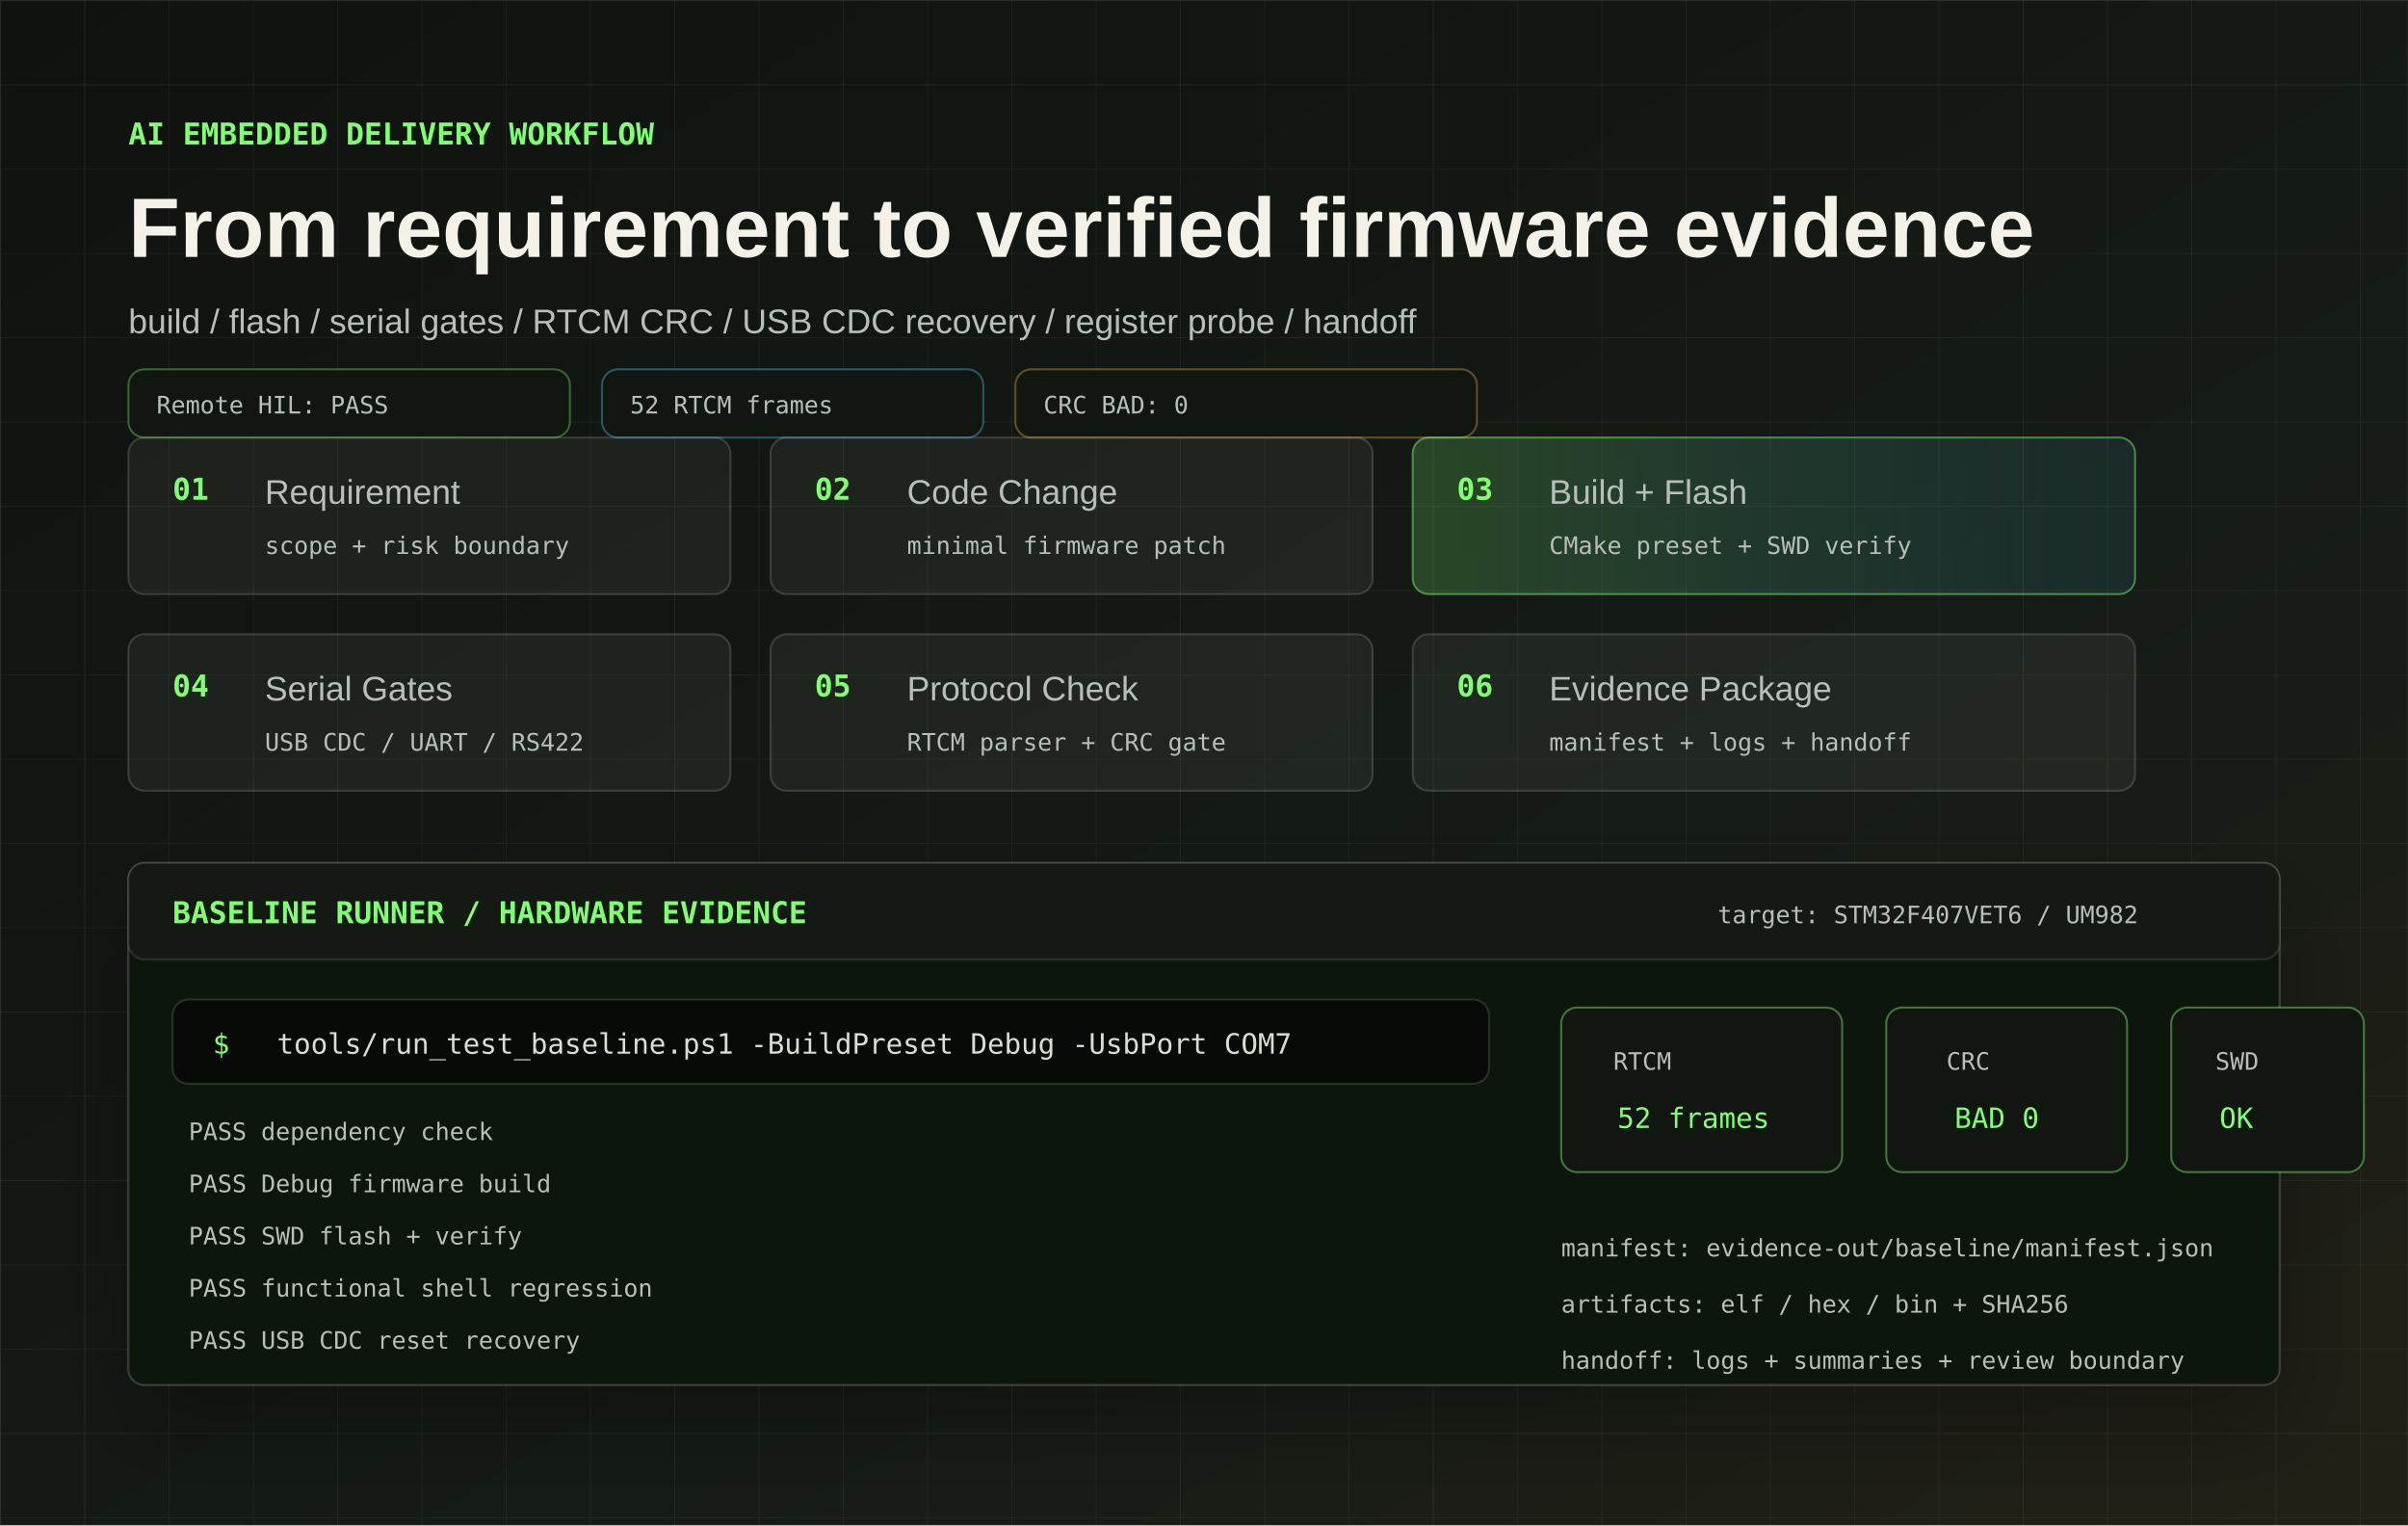
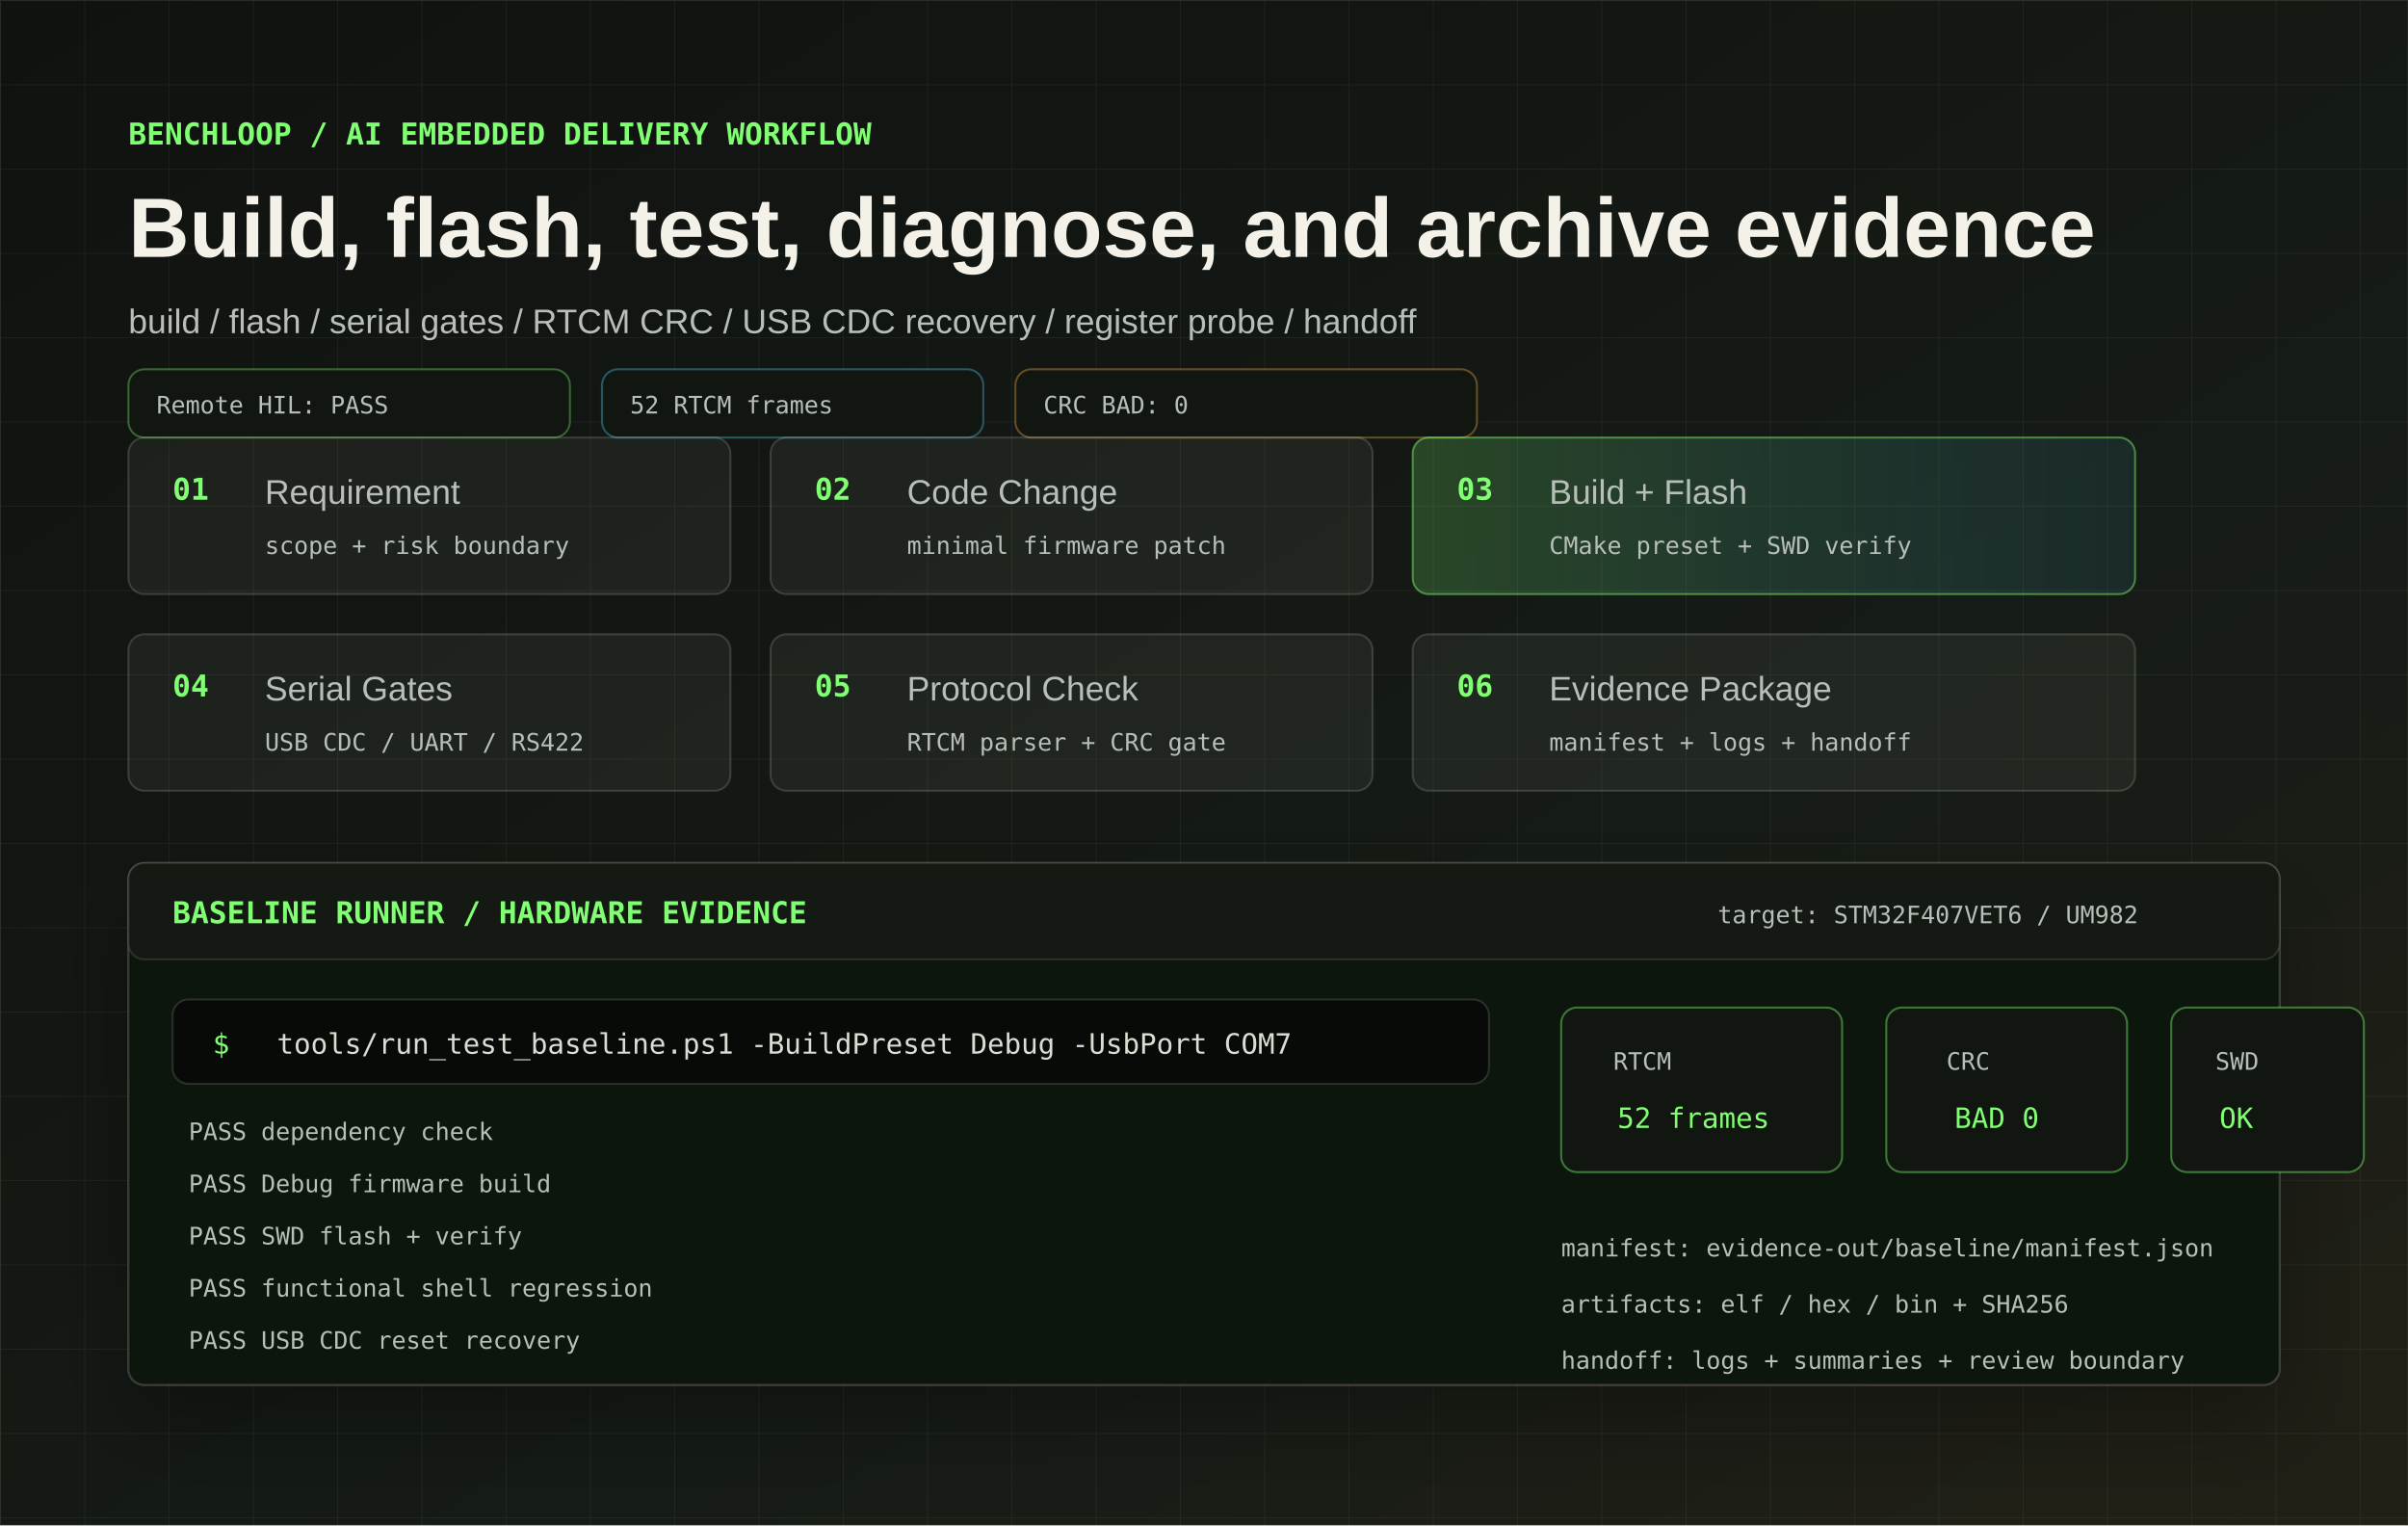
- <svg xmlns="http://www.w3.org/2000/svg" width="1200" height="760" viewBox="0 0 1200 760" role="img" aria-label="dpiny-RTK AI embedded workflow technical console preview">
+ <svg xmlns="http://www.w3.org/2000/svg" width="1200" height="760" viewBox="0 0 1200 760" role="img" aria-label="BenchLoop AI embedded workflow technical console preview">
  <defs>
    <linearGradient id="bg" x1="0" y1="0" x2="1" y2="1">
      <stop offset="0" stop-color="#10120f" />
      <stop offset="0.62" stop-color="#151b16" />
      <stop offset="1" stop-color="#222016" />
    </linearGradient>
    <linearGradient id="active" x1="0" y1="0" x2="1" y2="0">
      <stop offset="0" stop-color="#80ff72" stop-opacity="0.2" />
      <stop offset="1" stop-color="#54d7ff" stop-opacity="0.08" />
    </linearGradient>
    <filter id="shadow" x="-20%" y="-20%" width="140%" height="140%">
      <feDropShadow dx="0" dy="18" stdDeviation="22" flood-color="#000000" flood-opacity="0.28" />
    </filter>
    <pattern id="grid" width="42" height="42" patternUnits="userSpaceOnUse">
      <path d="M42 0H0v42" fill="none" stroke="#f4f1e8" stroke-opacity="0.055" stroke-width="1" />
    </pattern>
    <style>
      .title{font:800 42px "Segoe UI",Arial,sans-serif;fill:#f4f1e8}
      .kicker{font:800 15px "Cascadia Code",Consolas,monospace;fill:#80ff72}
      .muted{font:400 17px "Segoe UI",Arial,sans-serif;fill:#b8beb8}
      .mono{font:400 14px "Cascadia Code",Consolas,monospace;fill:#d7ded2}
      .monoSmall{font:400 12px "Cascadia Code",Consolas,monospace;fill:#b8beb8}
      .green{fill:#80ff72}
      .cyan{fill:#54d7ff}
      .amber{fill:#ffb84d}
      .card{fill:rgba(244,241,232,0.055);stroke:#f4f1e8;stroke-opacity:.16;rx:8}
      .panel{fill:#11140f;stroke:#f4f1e8;stroke-opacity:.16;rx:8;filter:url(#shadow)}
    </style>
  </defs>
  <rect width="1200" height="760" fill="url(#bg)" />
  <rect width="1200" height="760" fill="url(#grid)" />
  <rect x="0" y="0" width="1200" height="760" fill="none" stroke="#f4f1e8" stroke-opacity="0.06" />
-   <text x="64" y="72" class="kicker">AI EMBEDDED DELIVERY WORKFLOW</text>
-   <text x="64" y="128" class="title">From requirement to verified firmware evidence</text>
+   <text x="64" y="72" class="kicker">BENCHLOOP / AI EMBEDDED DELIVERY WORKFLOW</text>
+   <text x="64" y="128" class="title">Build, flash, test, diagnose, and archive evidence</text>
  <text x="64" y="166" class="muted">build / flash / serial gates / RTCM CRC / USB CDC recovery / register probe / handoff</text>
  <g transform="translate(64 184)">
    <rect width="220" height="34" rx="8" fill="#121611" stroke="#80ff72" stroke-opacity=".34" />
    <text x="14" y="22" class="monoSmall" fill="#80ff72">Remote HIL: PASS</text>
  </g>
  <g transform="translate(300 184)">
    <rect width="190" height="34" rx="8" fill="#121611" stroke="#54d7ff" stroke-opacity=".34" />
    <text x="14" y="22" class="monoSmall" fill="#54d7ff">52 RTCM frames</text>
  </g>
  <g transform="translate(506 184)">
    <rect width="230" height="34" rx="8" fill="#121611" stroke="#ffb84d" stroke-opacity=".34" />
    <text x="14" y="22" class="monoSmall" fill="#ffb84d">CRC BAD: 0</text>
  </g>
  <g transform="translate(64 218)">
    <rect class="card" width="300" height="78" />
    <text x="22" y="31" class="kicker">01</text>
    <text x="68" y="33" class="muted" fill="#f4f1e8" font-weight="700">Requirement</text>
    <text x="68" y="58" class="monoSmall">scope + risk boundary</text>
  </g>
  <g transform="translate(384 218)">
    <rect class="card" width="300" height="78" />
    <text x="22" y="31" class="kicker">02</text>
    <text x="68" y="33" class="muted" fill="#f4f1e8" font-weight="700">Code Change</text>
    <text x="68" y="58" class="monoSmall">minimal firmware patch</text>
  </g>
  <g transform="translate(704 218)">
    <rect width="360" height="78" rx="8" fill="url(#active)" stroke="#80ff72" stroke-opacity=".46" />
    <text x="22" y="31" class="kicker">03</text>
    <text x="68" y="33" class="muted" fill="#f4f1e8" font-weight="700">Build + Flash</text>
    <text x="68" y="58" class="monoSmall">CMake preset + SWD verify</text>
  </g>
  <g transform="translate(64 316)">
    <rect class="card" width="300" height="78" />
    <text x="22" y="31" class="kicker">04</text>
    <text x="68" y="33" class="muted" fill="#f4f1e8" font-weight="700">Serial Gates</text>
    <text x="68" y="58" class="monoSmall">USB CDC / UART / RS422</text>
  </g>
  <g transform="translate(384 316)">
    <rect class="card" width="300" height="78" />
    <text x="22" y="31" class="kicker">05</text>
    <text x="68" y="33" class="muted" fill="#f4f1e8" font-weight="700">Protocol Check</text>
    <text x="68" y="58" class="monoSmall">RTCM parser + CRC gate</text>
  </g>
  <g transform="translate(704 316)">
    <rect class="card" width="360" height="78" />
    <text x="22" y="31" class="kicker">06</text>
    <text x="68" y="33" class="muted" fill="#f4f1e8" font-weight="700">Evidence Package</text>
    <text x="68" y="58" class="monoSmall">manifest + logs + handoff</text>
  </g>
  <g transform="translate(64 430)">
    <rect class="panel" width="1072" height="260" />
    <rect x="0" y="0" width="1072" height="48" rx="8" fill="#151913" stroke="#f4f1e8" stroke-opacity=".12" />
    <text x="22" y="30" class="kicker">BASELINE RUNNER / HARDWARE EVIDENCE</text>
    <text x="792" y="30" class="monoSmall">target: STM32F407VET6 / UM982</text>
    <rect x="22" y="68" width="656" height="42" rx="8" fill="#080a08" stroke="#f4f1e8" stroke-opacity=".14" />
    <text x="42" y="95" class="green mono">$</text>
    <text x="74" y="95" class="mono">tools/run_test_baseline.ps1 -BuildPreset Debug -UsbPort COM7</text>
    <text x="30" y="138" class="monoSmall" fill="#54d7ff">PASS dependency check</text>
    <text x="30" y="164" class="monoSmall">PASS Debug firmware build</text>
    <text x="30" y="190" class="monoSmall">PASS SWD flash + verify</text>
    <text x="30" y="216" class="monoSmall">PASS functional shell regression</text>
    <text x="30" y="242" class="monoSmall" fill="#80ff72">PASS USB CDC reset recovery</text>
    <rect x="714" y="72" width="140" height="82" rx="8" fill="#121611" stroke="#80ff72" stroke-opacity=".42" />
    <text x="740" y="103" class="monoSmall">RTCM</text>
    <text x="742" y="132" class="green mono">52 frames</text>
    <rect x="876" y="72" width="120" height="82" rx="8" fill="#121611" stroke="#80ff72" stroke-opacity=".42" />
    <text x="906" y="103" class="monoSmall">CRC</text>
    <text x="910" y="132" class="green mono">BAD 0</text>
    <rect x="1018" y="72" width="96" height="82" rx="8" fill="#121611" stroke="#80ff72" stroke-opacity=".42" />
    <text x="1040" y="103" class="monoSmall">SWD</text>
    <text x="1042" y="132" class="green mono">OK</text>
    <text x="714" y="196" class="monoSmall" fill="#80ff72">manifest: evidence-out/baseline/manifest.json</text>
    <text x="714" y="224" class="monoSmall">artifacts: elf / hex / bin + SHA256</text>
    <text x="714" y="252" class="monoSmall">handoff: logs + summaries + review boundary</text>
  </g>
</svg>
